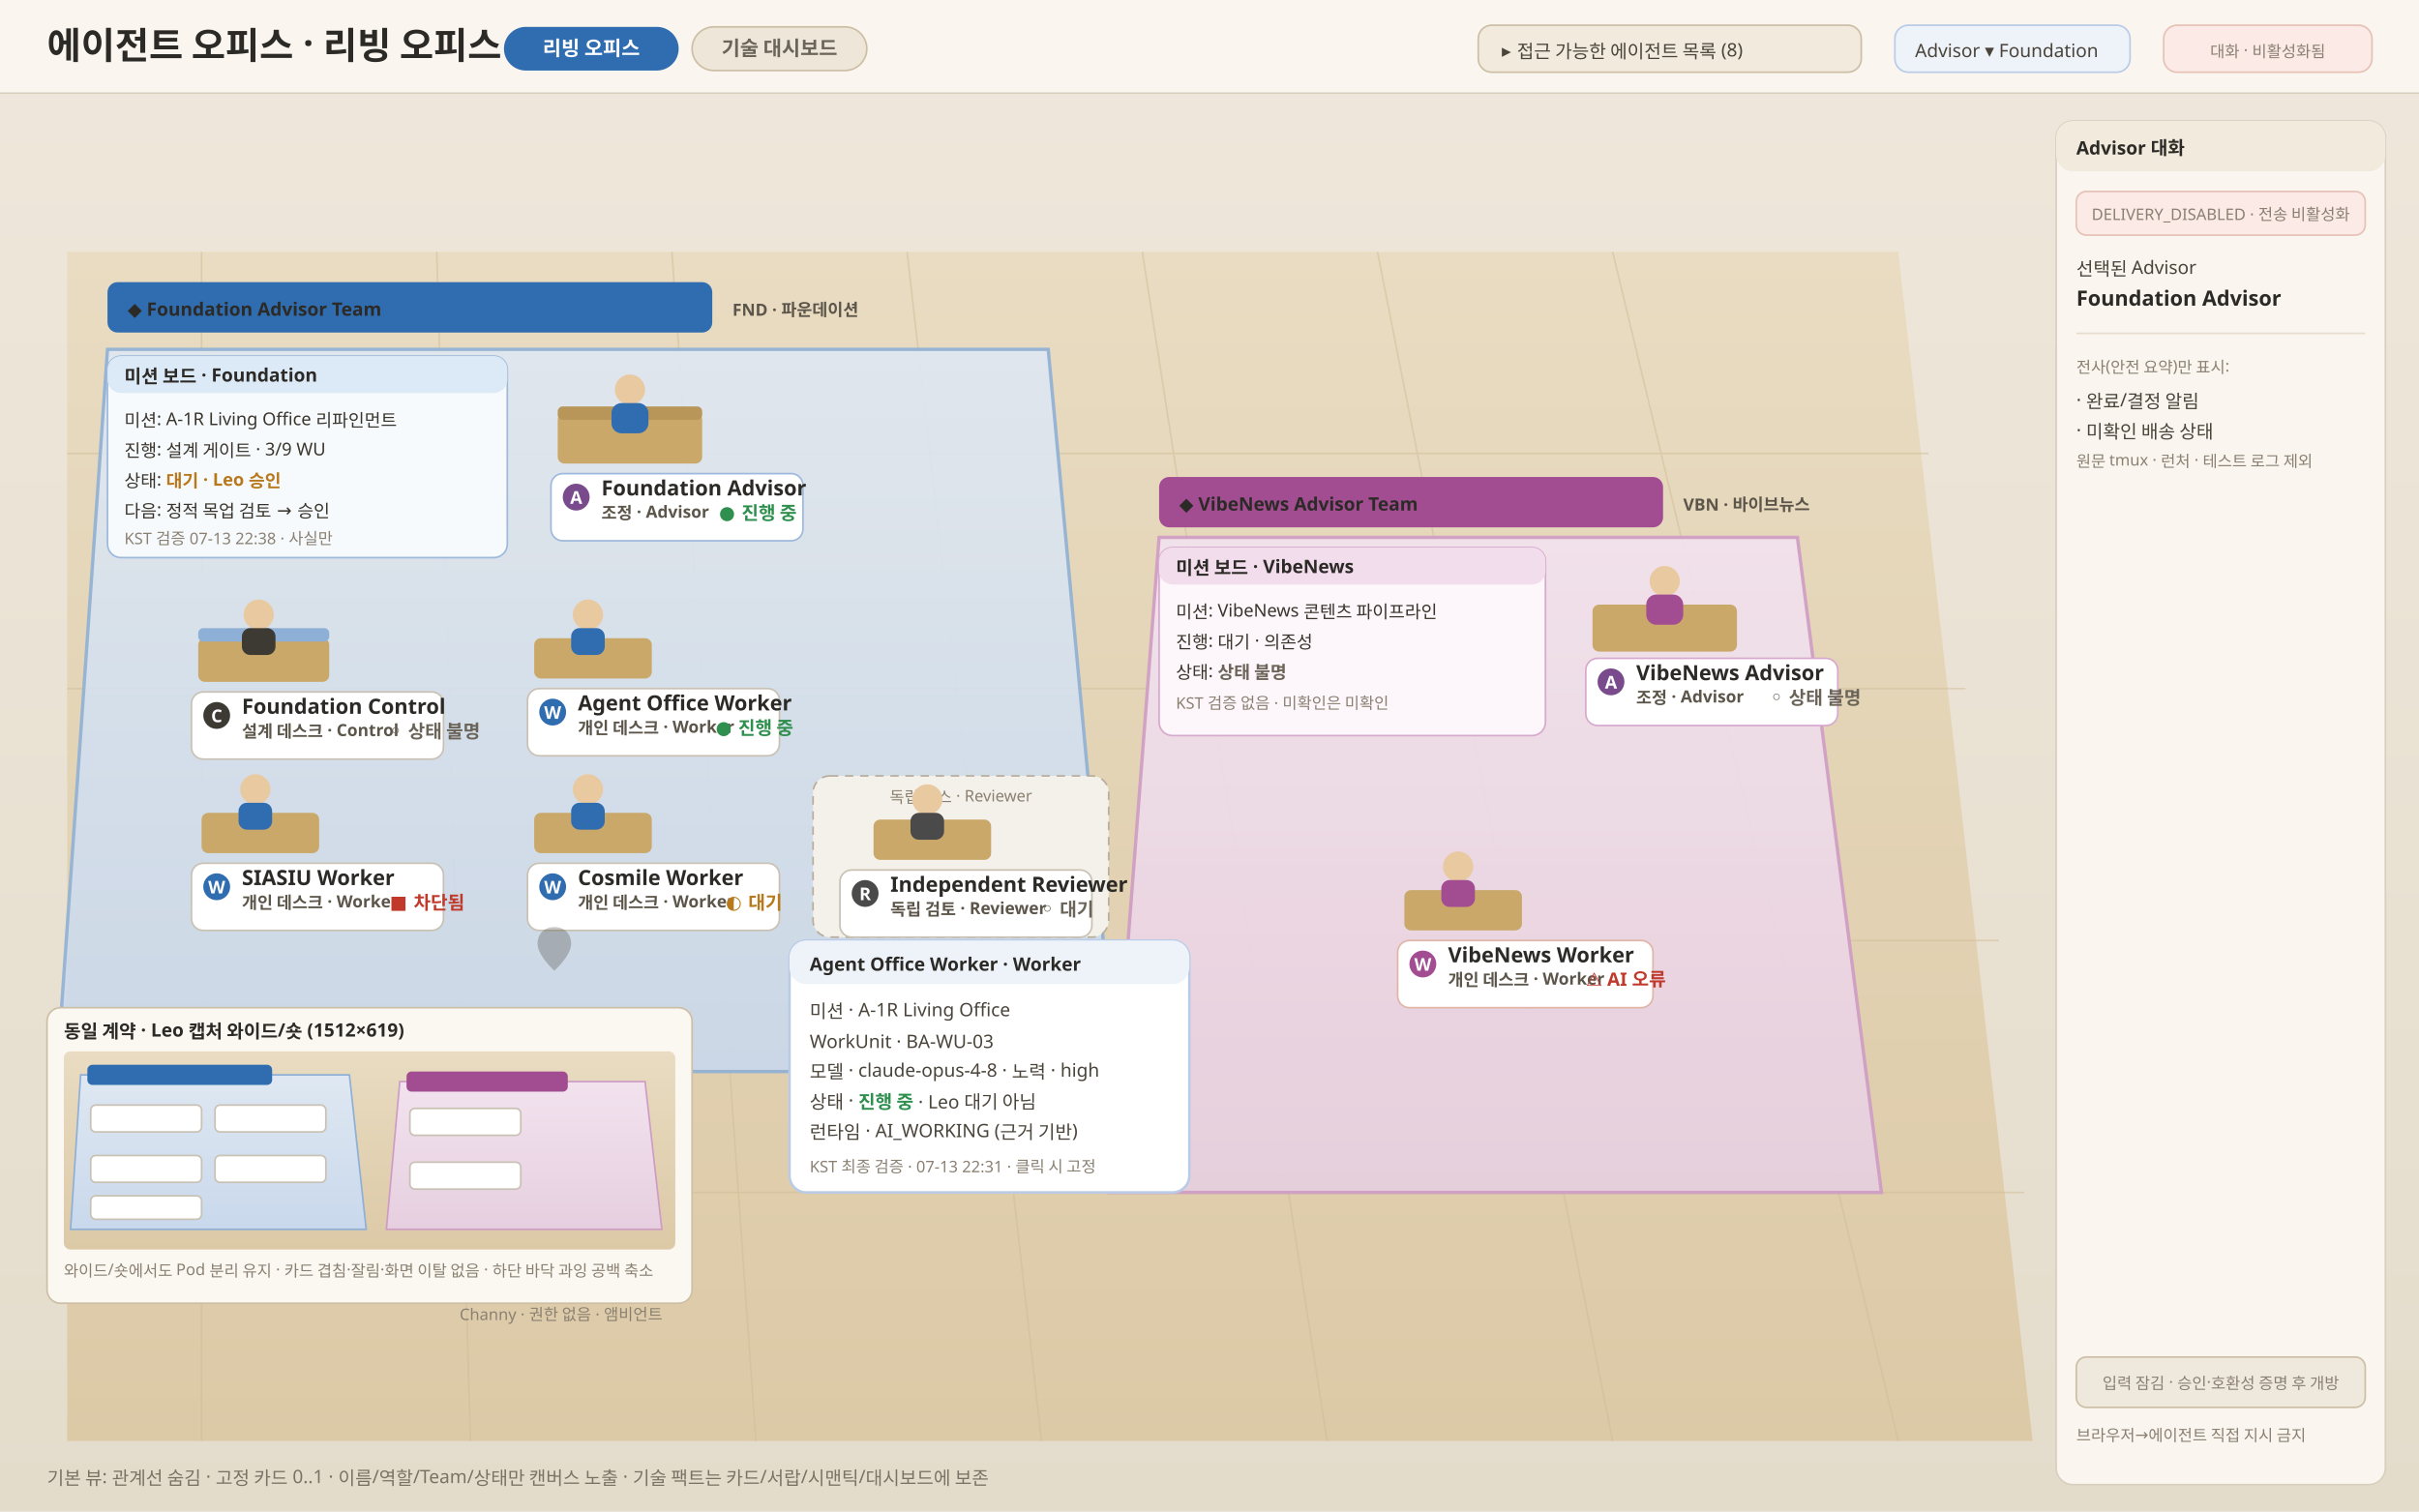
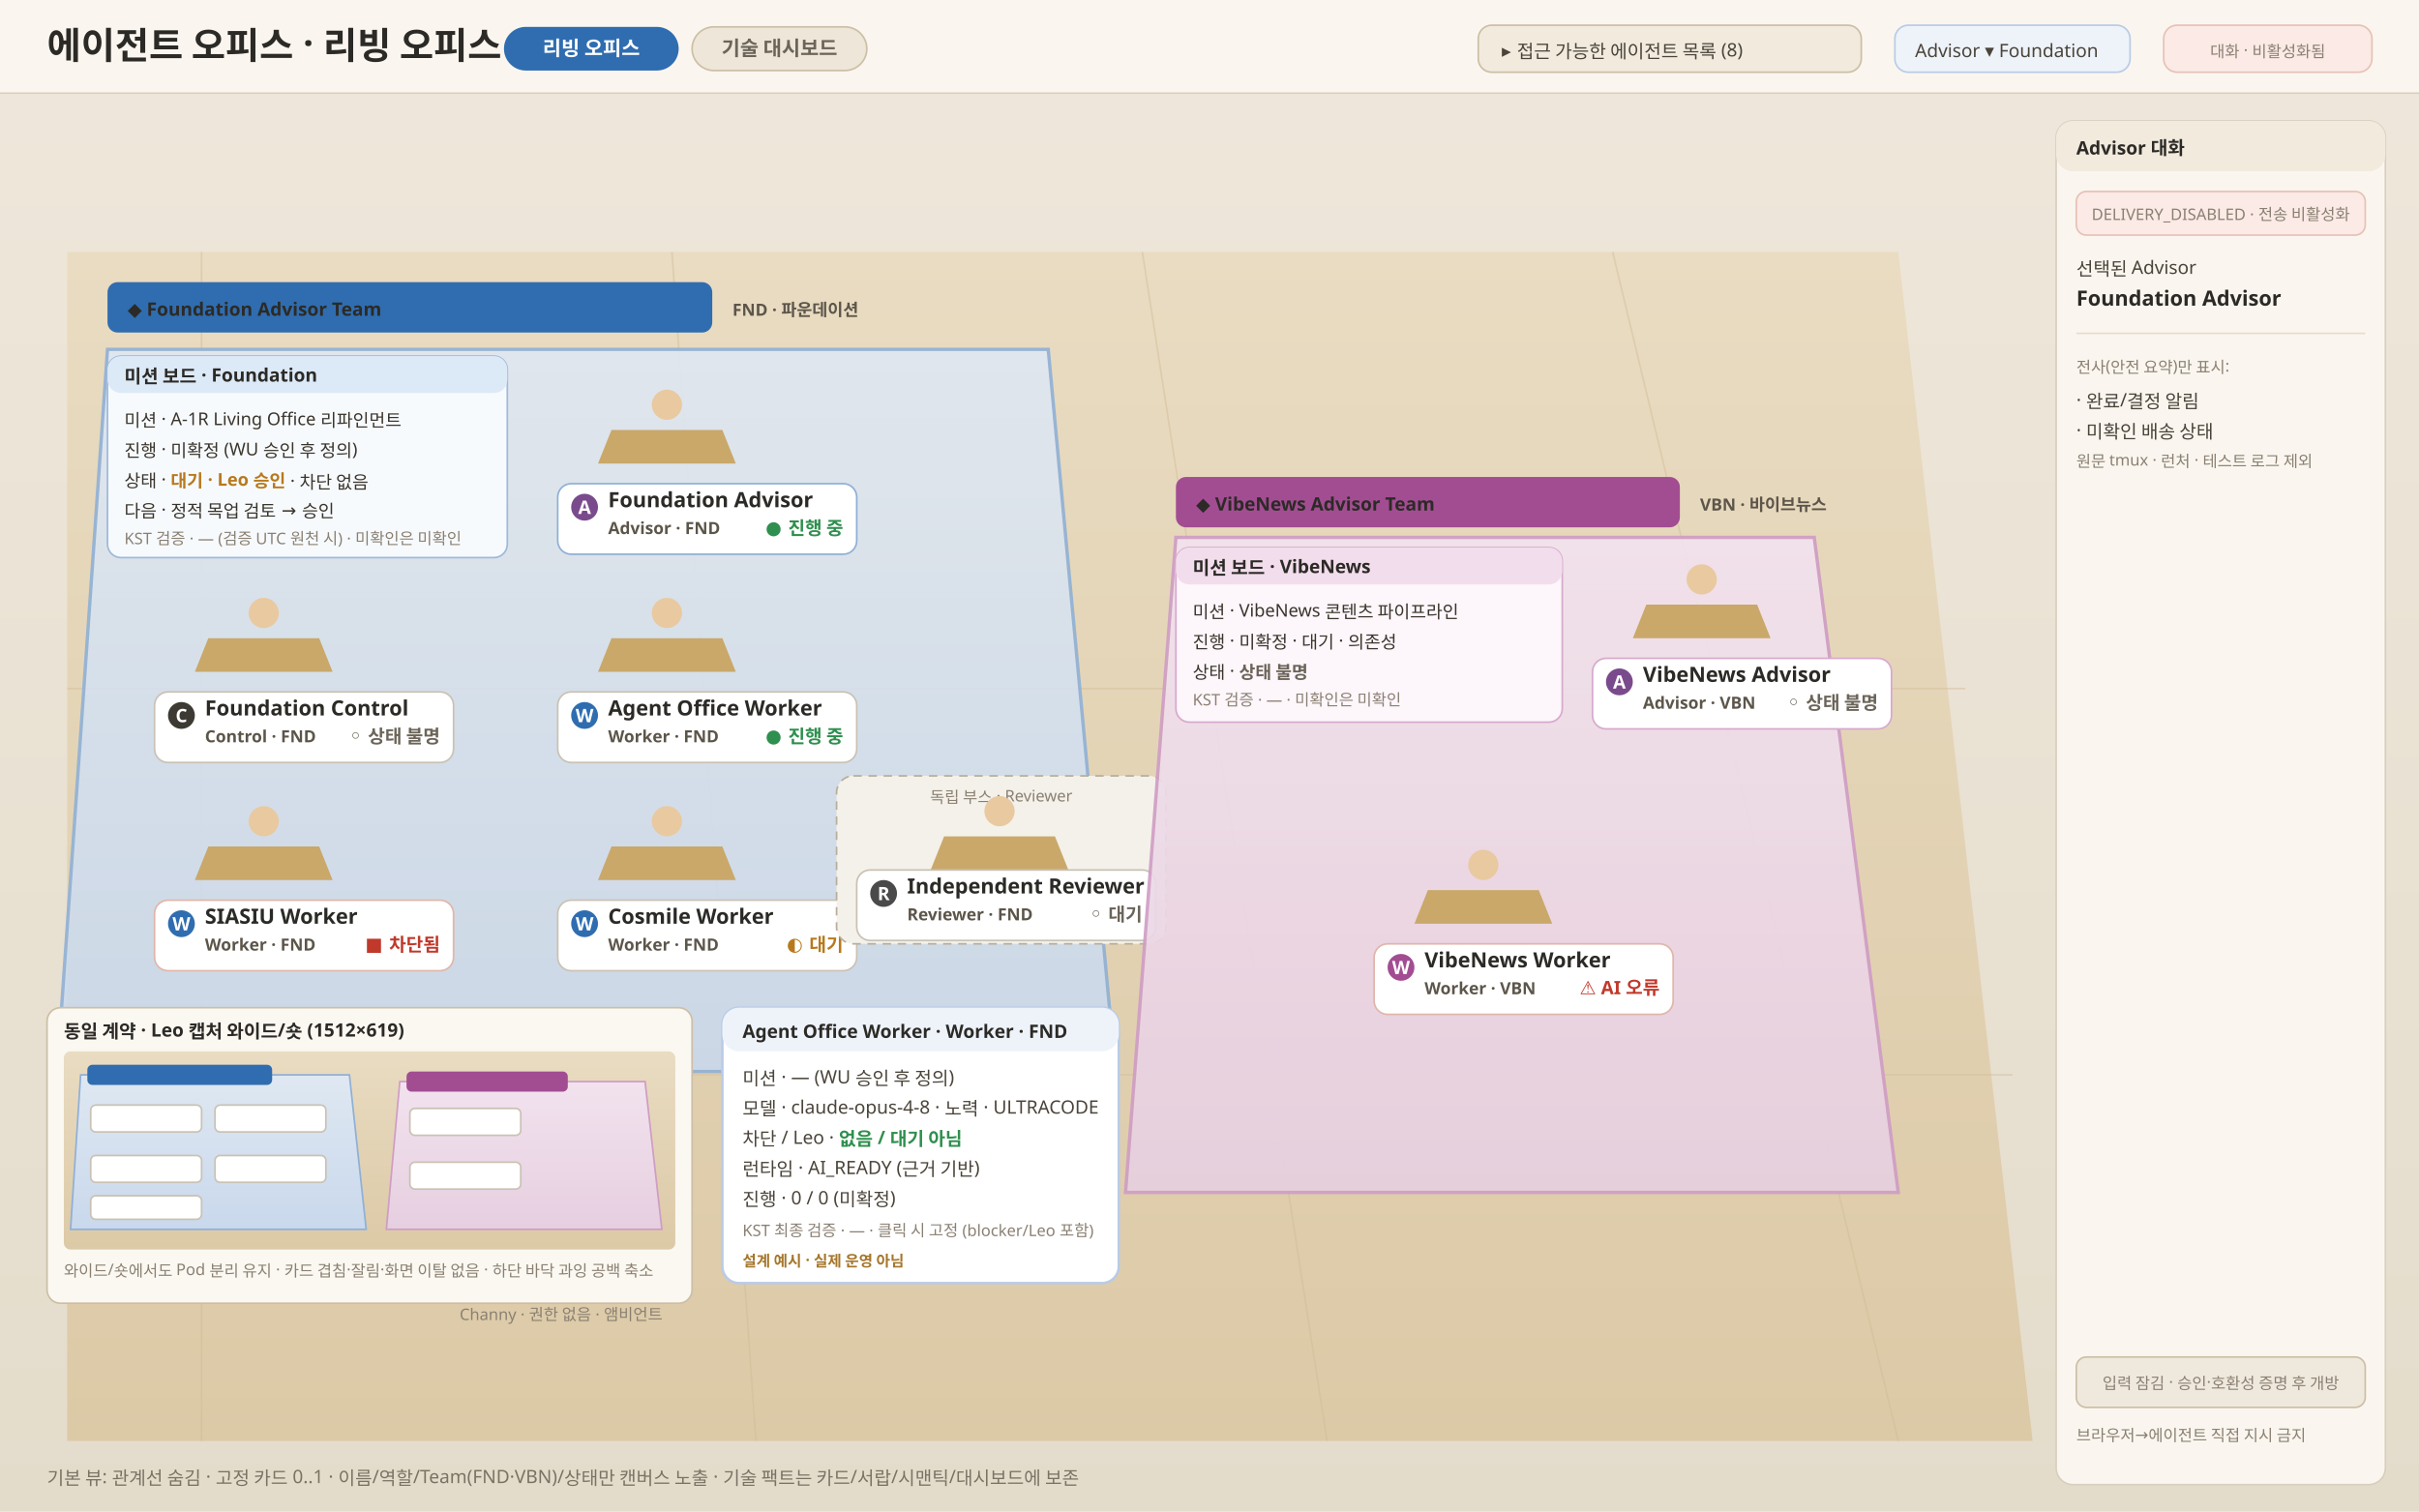
<svg xmlns="http://www.w3.org/2000/svg" width="1440" height="900" viewBox="0 0 1440 900" font-family="'Noto Sans KR','Malgun Gothic',system-ui,sans-serif">
  <defs>
    <linearGradient id="wall" x1="0" y1="0" x2="0" y2="1">
      <stop offset="0" stop-color="#efe7db" />
      <stop offset="1" stop-color="#e4dccb" />
    </linearGradient>
    <linearGradient id="floor" x1="0" y1="0" x2="0" y2="1">
      <stop offset="0" stop-color="#e9dcc2" />
      <stop offset="1" stop-color="#dcc9a6" />
    </linearGradient>
    <linearGradient id="fPod" x1="0" y1="0" x2="0" y2="1">
      <stop offset="0" stop-color="#dfe8f2" />
      <stop offset="1" stop-color="#c9d8ec" />
    </linearGradient>
    <linearGradient id="vPod" x1="0" y1="0" x2="0" y2="1">
      <stop offset="0" stop-color="#f2e2ee" />
      <stop offset="1" stop-color="#e6cfe0" />
    </linearGradient>
    <style>
-       .h{font-size:22px;font-weight:700;fill:#2c2a26}
-       .sub{font-size:13px;fill:#6b6459}
-       .chip{font-size:12px;font-weight:600}
-       .name{font-size:12.5px;font-weight:700;fill:#2c2a26}
-       .role{font-size:10.5px;font-weight:700;letter-spacing:.4px}
-       .team{font-size:10px;font-weight:600;fill:#5c554a}
-       .state{font-size:11px;font-weight:700}
-       .mb{font-size:10.5px;fill:#3a352c}
-       .mbh{font-size:11px;font-weight:700;fill:#2c2a26}
-       .lbl{font-size:11px;fill:#4a443a}
-       .note{font-size:11px;fill:#7a7264}
-       .tiny{font-size:9.5px;fill:#8a8072}
+       .h{font-size:22px;font-weight:700;fill:#2c2a26}.chip{font-size:12px;font-weight:600}
+       .name{font-size:12.5px;font-weight:700;fill:#2c2a26}.team{font-size:10px;font-weight:600;fill:#5c554a}
+       .state{font-size:11px;font-weight:700}.mbh{font-size:11px;font-weight:700;fill:#2c2a26}.mb{font-size:10.5px;fill:#3a352c}
+       .lbl{font-size:11px;fill:#4a443a}.note{font-size:11px;fill:#7a7264}.tiny{font-size:9.5px;fill:#8a8072}.wm{font-size:9px;font-weight:700;fill:#a5762b}
    </style>
-     <g id="pin">
-       <path d="M0 0 C 6 0 10 4 10 10 C 10 17 0 26 0 26 C 0 26 -10 17 -10 10 C -10 4 -6 0 0 0 Z" fill="#3a352c" opacity="0.28" />
+     <g id="dk">
+       <polygon points="0,16 66,16 74,36 -8,36" fill="#c9a86a" />
+       <circle cx="33" cy="1" r="9" fill="#e9c9a0" />
    </g>
  </defs>
  <rect width="1440" height="900" fill="url(#wall)" />
  <rect x="0" y="0" width="1440" height="56" fill="#faf6ef" />
  <rect x="0" y="55" width="1440" height="1" fill="#d8cfbf" />
  <text x="28" y="35" class="h">에이전트 오피스 · 리빙 오피스</text>
  <g transform="translate(300,16)">
-     <rect x="0" y="0" width="104" height="26" rx="13" fill="#2f6db0" />
+     <rect width="104" height="26" rx="13" fill="#2f6db0" />
    <text x="52" y="17" text-anchor="middle" class="chip" fill="#fff">리빙 오피스</text>
-     <rect x="112" y="0" width="104" height="26" rx="13" fill="#eee6d8" stroke="#cdbfa6" />
+     <rect x="112" width="104" height="26" rx="13" fill="#eee6d8" stroke="#cdbfa6" />
    <text x="164" y="17" text-anchor="middle" class="chip" fill="#6b6459">기술 대시보드</text>
  </g>
  <g transform="translate(880,15)">
-     <rect x="0" y="0" width="228" height="28" rx="8" fill="#f1eadd" stroke="#cdbfa6" />
+     <rect width="228" height="28" rx="8" fill="#f1eadd" stroke="#cdbfa6" />
    <text x="14" y="19" class="lbl">▸ 접근 가능한 에이전트 목록 (8)</text>
  </g>
  <g transform="translate(1128,15)">
-     <rect x="0" y="0" width="140" height="28" rx="8" fill="#eef3fa" stroke="#b9cbe6" />
+     <rect width="140" height="28" rx="8" fill="#eef3fa" stroke="#b9cbe6" />
    <text x="12" y="19" class="lbl">Advisor ▾ Foundation</text>
  </g>
  <g transform="translate(1288,15)">
-     <rect x="0" y="0" width="124" height="28" rx="8" fill="#fbeae6" stroke="#e6c2b6" />
+     <rect width="124" height="28" rx="8" fill="#fbeae6" stroke="#e6c2b6" />
    <text x="62" y="19" text-anchor="middle" class="tiny" fill="#a5533f">대화 · 비활성화됨</text>
  </g>
-   <g>
-     <polygon points="40,150 1130,150 1210,858 40,858" fill="url(#floor)" />
-     <g stroke="#d0bb95" stroke-width="1" opacity="0.5">
-       <line x1="120" y1="150" x2="120" y2="858" />
-       <line x1="260" y1="150" x2="280" y2="858" />
-       <line x1="400" y1="150" x2="450" y2="858" />
-       <line x1="540" y1="150" x2="620" y2="858" />
-       <line x1="680" y1="150" x2="790" y2="858" />
-       <line x1="820" y1="150" x2="960" y2="858" />
-       <line x1="960" y1="150" x2="1130" y2="858" />
-       <line x1="40" y1="270" x2="1148" y2="270" />
-       <line x1="40" y1="410" x2="1170" y2="410" />
-       <line x1="40" y1="560" x2="1190" y2="560" />
-       <line x1="40" y1="710" x2="1205" y2="710" />
-     </g>
+   <polygon points="40,150 1130,150 1210,858 40,858" fill="url(#floor)" />
+   <g stroke="#d0bb95" stroke-width="1" opacity="0.45">
+     <line x1="120" y1="150" x2="120" y2="858" />
+     <line x1="400" y1="150" x2="450" y2="858" />
+     <line x1="680" y1="150" x2="790" y2="858" />
+     <line x1="960" y1="150" x2="1130" y2="858" />
+     <line x1="40" y1="410" x2="1170" y2="410" />
+     <line x1="40" y1="640" x2="1198" y2="640" />
  </g>
  <g transform="translate(64,168)">
    <polygon points="0,40 560,40 600,470 -30,470" fill="url(#fPod)" opacity="0.9" stroke="#8fb0d6" stroke-width="2" />
    <rect x="0" y="0" width="360" height="30" rx="6" fill="#2f6db0" />
    <text x="12" y="20" class="mbh" fill="#fff">◆ Foundation Advisor Team</text>
    <text x="372" y="20" class="team">FND · 파운데이션</text>
    <g transform="translate(0,44)">
      <rect x="0" y="0" width="238" height="120" rx="8" fill="#f7fafd" stroke="#9db9dc" />
      <rect x="0" y="0" width="238" height="22" rx="8" fill="#dce9f7" />
      <text x="10" y="16" class="mbh">미션 보드 · Foundation</text>
-       <text x="10" y="42" class="mb">미션: A-1R Living Office 리파인먼트</text>
-       <text x="10" y="60" class="mb">진행: 설계 게이트 · 3/9 WU</text>
-       <text x="10" y="78" class="mb">상태: <tspan fill="#b8791c" font-weight="700">대기 · Leo 승인</tspan>
-       </text>
-       <text x="10" y="96" class="mb">다음: 정적 목업 검토 → 승인</text>
-       <text x="10" y="112" class="tiny">KST 검증 07-13 22:38 · 사실만</text>
-     </g>
-     <g transform="translate(276,60)">
-       <rect x="-8" y="18" width="86" height="30" rx="4" fill="#c9a86a" />
-       <rect x="-8" y="14" width="86" height="8" rx="3" fill="#b8965a" />
-       <circle cx="35" cy="4" r="9" fill="#e9c9a0" />
-       <rect x="24" y="12" width="22" height="18" rx="6" fill="#2f6db0" />
-       <g transform="translate(-12,54)">
-         <rect width="150" height="40" rx="7" fill="#fff" stroke="#9db9dc" />
-         <circle cx="15" cy="14" r="8" fill="#7a4b8c" />
-         <text x="15" y="18" text-anchor="middle" class="role" fill="#fff">A</text>
-         <text x="30" y="13" class="name">Foundation Advisor</text>
-         <text x="30" y="27" class="team">조정 · Advisor</text>
-         <text x="100" y="27" class="state" fill="#2f8f4e">● 진행 중</text>
+       <text x="10" y="42" class="mb">미션 · A-1R Living Office 리파인먼트</text>
+       <text x="10" y="60" class="mb">진행 · 미확정 (WU 승인 후 정의)</text>
+       <text x="10" y="78" class="mb">상태 · <tspan fill="#b8791c" font-weight="700">대기 · Leo 승인</tspan> · 차단 없음</text>
+       <text x="10" y="96" class="mb">다음 · 정적 목업 검토 → 승인</text>
+       <text x="10" y="112" class="tiny">KST 검증 · — (검증 UTC 원천 시) · 미확인은 미확인</text>
+     </g>
+     <use href="#dk" x="300" y="72" />
+     <g transform="translate(268,120)">
+       <rect width="178" height="42" rx="8" fill="#fff" stroke="#8fb0d6" />
+       <circle cx="16" cy="14" r="8" fill="#7a4b8c" />
+       <text x="16" y="18" text-anchor="middle" class="state" fill="#fff">A</text>
+       <text x="30" y="14" class="name">Foundation Advisor</text>
+       <text x="30" y="30" class="team">Advisor · FND</text>
+       <text x="170" y="30" class="state" fill="#2f8f4e" text-anchor="end">● 진행 중</text>
+     </g>
+     <use href="#dk" x="60" y="196" />
+     <g transform="translate(28,244)">
+       <rect width="178" height="42" rx="8" fill="#fff" stroke="#c9c2b4" />
+       <circle cx="16" cy="14" r="8" fill="#3d3a34" />
+       <text x="16" y="18" text-anchor="middle" class="state" fill="#fff">C</text>
+       <text x="30" y="14" class="name">Foundation Control</text>
+       <text x="30" y="30" class="team">Control · FND</text>
+       <text x="170" y="30" class="state" fill="#6b6459" text-anchor="end">◦ 상태 불명</text>
+     </g>
+     <use href="#dk" x="300" y="196" />
+     <g transform="translate(268,244)">
+       <rect width="178" height="42" rx="8" fill="#fff" stroke="#c9c2b4" />
+       <circle cx="16" cy="14" r="8" fill="#2f6db0" />
+       <text x="16" y="18" text-anchor="middle" class="state" fill="#fff">W</text>
+       <text x="30" y="14" class="name">Agent Office Worker</text>
+       <text x="30" y="30" class="team">Worker · FND</text>
+       <text x="170" y="30" class="state" fill="#2f8f4e" text-anchor="end">● 진행 중</text>
+     </g>
+     <use href="#dk" x="60" y="320" />
+     <g transform="translate(28,368)">
+       <rect width="178" height="42" rx="8" fill="#fff" stroke="#e0b6a9" />
+       <circle cx="16" cy="14" r="8" fill="#2f6db0" />
+       <text x="16" y="18" text-anchor="middle" class="state" fill="#fff">W</text>
+       <text x="30" y="14" class="name">SIASIU Worker</text>
+       <text x="30" y="30" class="team">Worker · FND</text>
+       <text x="170" y="30" class="state" fill="#c0392b" text-anchor="end">■ 차단됨</text>
+     </g>
+     <use href="#dk" x="300" y="320" />
+     <g transform="translate(268,368)">
+       <rect width="178" height="42" rx="8" fill="#fff" stroke="#c9c2b4" />
+       <circle cx="16" cy="14" r="8" fill="#2f6db0" />
+       <text x="16" y="18" text-anchor="middle" class="state" fill="#fff">W</text>
+       <text x="30" y="14" class="name">Cosmile Worker</text>
+       <text x="30" y="30" class="team">Worker · FND</text>
+       <text x="170" y="30" class="state" fill="#b8791c" text-anchor="end">◐ 대기</text>
+     </g>
+     <g transform="translate(440,300)">
+       <rect x="-6" y="-6" width="196" height="100" rx="10" fill="#f4f1ea" stroke="#b7ae9c" stroke-dasharray="5 4" />
+       <text x="92" y="10" text-anchor="middle" class="tiny">독립 부스 · Reviewer</text>
+       <use href="#dk" x="58" y="14" />
+       <g transform="translate(6,50)">
+         <rect width="178" height="42" rx="8" fill="#fff" stroke="#c9c2b4" />
+         <circle cx="16" cy="14" r="8" fill="#4a4a4a" />
+         <text x="16" y="18" text-anchor="middle" class="state" fill="#fff">R</text>
+         <text x="30" y="14" class="name">Independent Reviewer</text>
+         <text x="30" y="30" class="team">Reviewer · FND</text>
+         <text x="170" y="30" class="state" fill="#6b6459" text-anchor="end">◦ 대기</text>
      </g>
    </g>
-     <g transform="translate(60,196)">
-       <rect x="-6" y="16" width="78" height="26" rx="4" fill="#c9a86a" />
-       <rect x="-6" y="10" width="78" height="8" rx="3" fill="#8fb0d6" />
-       <circle cx="30" cy="2" r="9" fill="#e9c9a0" />
-       <rect x="20" y="10" width="20" height="16" rx="5" fill="#3d3a34" />
-       <g transform="translate(-10,48)">
-         <rect width="150" height="40" rx="7" fill="#fff" stroke="#c9c2b4" />
-         <circle cx="15" cy="14" r="8" fill="#3d3a34" />
-         <text x="15" y="18" text-anchor="middle" class="role" fill="#fff">C</text>
-         <text x="30" y="13" class="name">Foundation Control</text>
-         <text x="30" y="27" class="team">설계 데스크 · Control</text>
-         <text x="118" y="27" class="state" fill="#6b6459">◦ 상태 불명</text>
-       </g>
-     </g>
-     <g transform="translate(258,196)">
-       <rect x="-4" y="16" width="70" height="24" rx="4" fill="#c9a86a" />
-       <circle cx="28" cy="2" r="9" fill="#e9c9a0" />
-       <rect x="18" y="10" width="20" height="16" rx="5" fill="#2f6db0" />
-       <g transform="translate(-8,46)">
-         <rect width="150" height="40" rx="7" fill="#fff" stroke="#c9c2b4" />
-         <circle cx="15" cy="14" r="8" fill="#2f6db0" />
-         <text x="15" y="18" text-anchor="middle" class="role" fill="#fff">W</text>
-         <text x="30" y="13" class="name">Agent Office Worker</text>
-         <text x="30" y="27" class="team">개인 데스크 · Worker</text>
-         <text x="112" y="27" class="state" fill="#2f8f4e">● 진행 중</text>
-       </g>
-     </g>
-     <g transform="translate(258,300)">
-       <rect x="-4" y="16" width="70" height="24" rx="4" fill="#c9a86a" />
-       <circle cx="28" cy="2" r="9" fill="#e9c9a0" />
-       <rect x="18" y="10" width="20" height="16" rx="5" fill="#2f6db0" />
-       <g transform="translate(-8,46)">
-         <rect width="150" height="40" rx="7" fill="#fff" stroke="#c9c2b4" />
-         <circle cx="15" cy="14" r="8" fill="#2f6db0" />
-         <text x="15" y="18" text-anchor="middle" class="role" fill="#fff">W</text>
-         <text x="30" y="13" class="name">Cosmile Worker</text>
-         <text x="30" y="27" class="team">개인 데스크 · Worker</text>
-         <text x="118" y="27" class="state" fill="#b8791c">◐ 대기</text>
-       </g>
-     </g>
-     <g transform="translate(60,300)">
-       <rect x="-4" y="16" width="70" height="24" rx="4" fill="#c9a86a" />
-       <circle cx="28" cy="2" r="9" fill="#e9c9a0" />
-       <rect x="18" y="10" width="20" height="16" rx="5" fill="#2f6db0" />
-       <g transform="translate(-10,46)">
-         <rect width="150" height="40" rx="7" fill="#fff" stroke="#c9c2b4" />
-         <circle cx="15" cy="14" r="8" fill="#2f6db0" />
-         <text x="15" y="18" text-anchor="middle" class="role" fill="#fff">W</text>
-         <text x="30" y="13" class="name">SIASIU Worker</text>
-         <text x="30" y="27" class="team">개인 데스크 · Worker</text>
-         <text x="118" y="27" class="state" fill="#c0392b">■ 차단됨</text>
-       </g>
-     </g>
-     <g transform="translate(430,300)">
-       <rect x="-10" y="-6" width="176" height="96" rx="10" fill="#f4f1ea" stroke="#b7ae9c" stroke-dasharray="5 4" />
-       <text x="78" y="10" text-anchor="middle" class="tiny">독립 부스 · Reviewer</text>
-       <rect x="26" y="20" width="70" height="24" rx="4" fill="#c9a86a" />
-       <circle cx="58" cy="8" r="9" fill="#e9c9a0" />
-       <rect x="48" y="16" width="20" height="16" rx="5" fill="#4a4a4a" />
-       <g transform="translate(6,50)">
-         <rect width="150" height="40" rx="7" fill="#fff" stroke="#c9c2b4" />
-         <circle cx="15" cy="14" r="8" fill="#4a4a4a" />
-         <text x="15" y="18" text-anchor="middle" class="role" fill="#fff">R</text>
-         <text x="30" y="13" class="name">Independent Reviewer</text>
-         <text x="30" y="27" class="team">독립 검토 · Reviewer</text>
-         <text x="120" y="27" class="state" fill="#6b6459">◦ 대기</text>
-       </g>
-     </g>
-   </g>
-   <g transform="translate(690,300)">
+   </g>
+   <g transform="translate(700,300)">
    <polygon points="0,20 380,20 430,410 -30,410" fill="url(#vPod)" opacity="0.92" stroke="#cf9dc4" stroke-width="2" />
    <rect x="0" y="-16" width="300" height="30" rx="6" fill="#a24d92" />
    <text x="12" y="4" class="mbh" fill="#fff">◆ VibeNews Advisor Team</text>
    <text x="312" y="4" class="team">VBN · 바이브뉴스</text>
    <g transform="translate(0,26)">
-       <rect x="0" y="0" width="230" height="112" rx="8" fill="#fdf6fb" stroke="#d7a9cd" />
+       <rect x="0" y="0" width="230" height="104" rx="8" fill="#fdf6fb" stroke="#d7a9cd" />
      <rect x="0" y="0" width="230" height="22" rx="8" fill="#f2ddec" />
      <text x="10" y="16" class="mbh">미션 보드 · VibeNews</text>
-       <text x="10" y="42" class="mb">미션: VibeNews 콘텐츠 파이프라인</text>
-       <text x="10" y="60" class="mb">진행: 대기 · 의존성</text>
-       <text x="10" y="78" class="mb">상태: <tspan fill="#6b6459" font-weight="700">상태 불명</tspan>
+       <text x="10" y="42" class="mb">미션 · VibeNews 콘텐츠 파이프라인</text>
+       <text x="10" y="60" class="mb">진행 · 미확정 · 대기 · 의존성</text>
+       <text x="10" y="78" class="mb">상태 · <tspan fill="#6b6459" font-weight="700">상태 불명</tspan>
      </text>
-       <text x="10" y="96" class="tiny">KST 검증 없음 · 미확인은 미확인</text>
-     </g>
-     <g transform="translate(266,44)">
-       <rect x="-8" y="16" width="86" height="28" rx="4" fill="#c9a86a" />
-       <circle cx="35" cy="2" r="9" fill="#e9c9a0" />
-       <rect x="24" y="10" width="22" height="18" rx="6" fill="#a24d92" />
-       <g transform="translate(-12,48)">
-         <rect width="150" height="40" rx="7" fill="#fff" stroke="#d7a9cd" />
-         <circle cx="15" cy="14" r="8" fill="#7a4b8c" />
-         <text x="15" y="18" text-anchor="middle" class="role" fill="#fff">A</text>
-         <text x="30" y="13" class="name">VibeNews Advisor</text>
-         <text x="30" y="27" class="team">조정 · Advisor</text>
-         <text x="110" y="27" class="state" fill="#6b6459">◦ 상태 불명</text>
-       </g>
-     </g>
-     <g transform="translate(150,214)">
-       <rect x="-4" y="16" width="70" height="24" rx="4" fill="#c9a86a" />
-       <circle cx="28" cy="2" r="9" fill="#e9c9a0" />
-       <rect x="18" y="10" width="20" height="16" rx="5" fill="#a24d92" />
-       <g transform="translate(-8,46)">
-         <rect width="152" height="40" rx="7" fill="#fff" stroke="#e0b6a9" />
-         <circle cx="15" cy="14" r="8" fill="#a24d92" />
-         <text x="15" y="18" text-anchor="middle" class="role" fill="#fff">W</text>
-         <text x="30" y="13" class="name">VibeNews Worker</text>
-         <text x="30" y="27" class="team">개인 데스크 · Worker</text>
-         <text x="112" y="27" class="state" fill="#c0392b">⚠ AI 오류</text>
-       </g>
+       <text x="10" y="94" class="tiny">KST 검증 · — · 미확인은 미확인</text>
+     </g>
+     <use href="#dk" x="280" y="44" />
+     <g transform="translate(248,92)">
+       <rect width="178" height="42" rx="8" fill="#fff" stroke="#d7a9cd" />
+       <circle cx="16" cy="14" r="8" fill="#7a4b8c" />
+       <text x="16" y="18" text-anchor="middle" class="state" fill="#fff">A</text>
+       <text x="30" y="14" class="name">VibeNews Advisor</text>
+       <text x="30" y="30" class="team">Advisor · VBN</text>
+       <text x="170" y="30" class="state" fill="#6b6459" text-anchor="end">◦ 상태 불명</text>
+     </g>
+     <use href="#dk" x="150" y="214" />
+     <g transform="translate(118,262)">
+       <rect width="178" height="42" rx="8" fill="#fff" stroke="#e0b6a9" />
+       <circle cx="16" cy="14" r="8" fill="#a24d92" />
+       <text x="16" y="18" text-anchor="middle" class="state" fill="#fff">W</text>
+       <text x="30" y="14" class="name">VibeNews Worker</text>
+       <text x="30" y="30" class="team">Worker · VBN</text>
+       <text x="170" y="30" class="state" fill="#c0392b" text-anchor="end">⚠ AI 오류</text>
    </g>
  </g>
  <g transform="translate(300,720)">
    <ellipse cx="34" cy="46" rx="34" ry="7" fill="#000" opacity="0.10" />
    <path d="M6 34 C 2 20 14 10 26 12 C 30 4 44 4 48 12 C 62 12 70 22 64 34 C 70 38 68 48 60 48 L 54 48 L 54 40 L 46 40 L 46 48 L 22 48 L 22 40 L 14 40 L 14 48 L 10 48 C 3 48 2 40 6 34 Z" fill="#e8e4ec" stroke="#cfc8d8" stroke-width="1.5" />
    <path d="M26 12 C 20 6 12 8 12 16 C 16 16 22 14 26 12 Z" fill="#ddd6e6" />
    <circle cx="52" cy="24" r="2" fill="#3a3540" />
    <text x="34" y="66" text-anchor="middle" class="tiny">Channy · 권한 없음 · 앰비언트</text>
  </g>
-   <g transform="translate(470,560)">
-     <use href="#pin" x="-140" y="-8" />
-     <rect x="0" y="0" width="238" height="150" rx="10" fill="#ffffff" stroke="#b9cbe6" stroke-width="1.5" />
-     <rect x="0" y="0" width="238" height="26" rx="10" fill="#eef3fa" />
-     <text x="12" y="18" class="mbh">Agent Office Worker · Worker</text>
-     <text x="12" y="46" class="lbl">미션 · A-1R Living Office</text>
-     <text x="12" y="64" class="lbl">WorkUnit · BA-WU-03</text>
-     <text x="12" y="82" class="lbl">모델 · claude-opus-4-8 · 노력 · high</text>
-     <text x="12" y="100" class="lbl">상태 · <tspan fill="#2f8f4e" font-weight="700">진행 중</tspan> · Leo 대기 아님</text>
-     <text x="12" y="118" class="lbl">런타임 · AI_WORKING (근거 기반)</text>
-     <text x="12" y="138" class="tiny">KST 최종 검증 · 07-13 22:31 · 클릭 시 고정</text>
+   <g transform="translate(430,600)">
+     <rect x="0" y="0" width="236" height="164" rx="10" fill="#ffffff" stroke="#b9cbe6" stroke-width="1.5" />
+     <rect x="0" y="0" width="236" height="26" rx="10" fill="#eef3fa" />
+     <text x="12" y="18" class="mbh">Agent Office Worker · Worker · FND</text>
+     <text x="12" y="46" class="lbl">미션 · — (WU 승인 후 정의)</text>
+     <text x="12" y="64" class="lbl">모델 · claude-opus-4-8 · 노력 · ULTRACODE</text>
+     <text x="12" y="82" class="lbl">차단 / Leo · <tspan fill="#2f8f4e" font-weight="700">없음 / 대기 아님</tspan>
+     </text>
+     <text x="12" y="100" class="lbl">런타임 · AI_READY (근거 기반)</text>
+     <text x="12" y="118" class="lbl">진행 · 0 / 0 (미확정)</text>
+     <text x="12" y="136" class="tiny">KST 최종 검증 · — · 클릭 시 고정 (blocker/Leo 포함)</text>
+     <text x="12" y="154" class="wm">설계 예시 · 실제 운영 아님</text>
  </g>
  <g transform="translate(1224,72)">
    <rect x="0" y="0" width="196" height="812" rx="10" fill="#faf6ef" stroke="#d8cfbf" />
    <rect x="0" y="0" width="196" height="30" rx="10" fill="#f1eadd" />
    <text x="12" y="20" class="mbh">Advisor 대화</text>
    <rect x="12" y="42" width="172" height="26" rx="6" fill="#fbeae6" stroke="#e6c2b6" />
    <text x="98" y="59" text-anchor="middle" class="tiny" fill="#a5533f">DELIVERY_DISABLED · 전송 비활성화</text>
    <text x="12" y="92" class="lbl">선택된 Advisor</text>
    <text x="12" y="110" class="name">Foundation Advisor</text>
    <rect x="12" y="126" width="172" height="1" fill="#e6ddcc" />
    <text x="12" y="150" class="tiny">전사(안전 요약)만 표시:</text>
    <text x="12" y="170" class="lbl">· 완료/결정 알림</text>
    <text x="12" y="188" class="lbl">· 미확인 배송 상태</text>
    <text x="12" y="206" class="tiny">원문 tmux · 런처 · 테스트 로그 제외</text>
    <rect x="12" y="736" width="172" height="30" rx="6" fill="#efe9dd" stroke="#cdbfa6" />
    <text x="98" y="755" text-anchor="middle" class="tiny" fill="#8a8072">입력 잠김 · 승인·호환성 증명 후 개방</text>
    <text x="12" y="786" class="tiny">브라우저→에이전트 직접 지시 금지</text>
  </g>
-   <text x="28" y="884" class="note">기본 뷰: 관계선 숨김 · 고정 카드 0..1 · 이름/역할/Team/상태만 캔버스 노출 · 기술 팩트는 카드/서랍/시맨틱/대시보드에 보존</text>
+   <text x="28" y="884" class="note">기본 뷰: 관계선 숨김 · 고정 카드 0..1 · 이름/역할/Team(FND·VBN)/상태만 캔버스 노출 · 기술 팩트는 카드/서랍/시맨틱/대시보드에 보존</text>
  <g transform="translate(28,600)">
    <rect x="0" y="0" width="384" height="176" rx="8" fill="#fbf8f2" stroke="#cdbfa6" />
    <text x="10" y="18" class="mbh">동일 계약 · Leo 캡처 와이드/숏 (1512×619)</text>
    <rect x="10" y="26" width="364" height="118" rx="4" fill="url(#floor)" />
    <polygon points="20,40 180,40 190,132 14,132" fill="url(#fPod)" stroke="#8fb0d6" />
    <polygon points="210,44 356,44 366,132 202,132" fill="url(#vPod)" stroke="#cf9dc4" />
    <rect x="24" y="34" width="110" height="12" rx="3" fill="#2f6db0" />
    <rect x="214" y="38" width="96" height="12" rx="3" fill="#a24d92" />
    <g fill="#fff" stroke="#c9c2b4">
      <rect x="26" y="58" width="66" height="16" rx="3" />
      <rect x="100" y="58" width="66" height="16" rx="3" />
      <rect x="26" y="88" width="66" height="16" rx="3" />
      <rect x="100" y="88" width="66" height="16" rx="3" />
      <rect x="26" y="112" width="66" height="14" rx="3" />
      <rect x="216" y="60" width="66" height="16" rx="3" />
      <rect x="216" y="92" width="66" height="16" rx="3" />
    </g>
    <text x="10" y="160" class="tiny">와이드/숏에서도 Pod 분리 유지 · 카드 겹침·잘림·화면 이탈 없음 · 하단 바닥 과잉 공백 축소</text>
  </g>
</svg>
